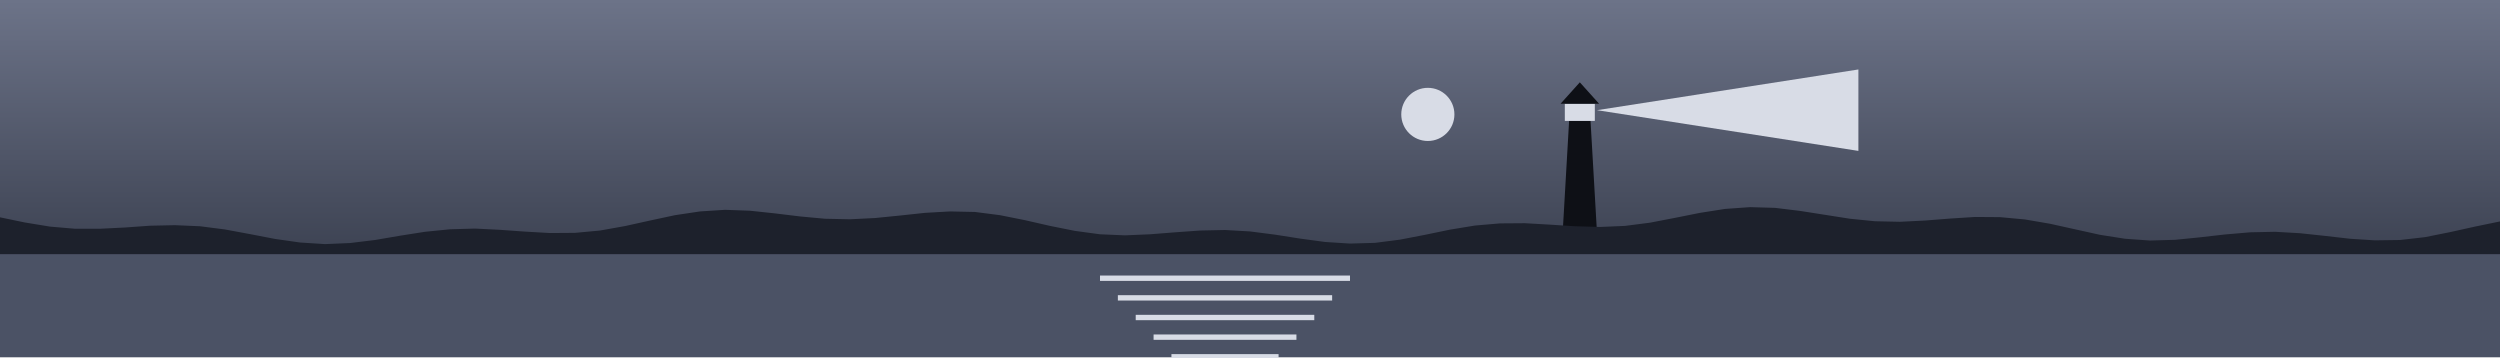
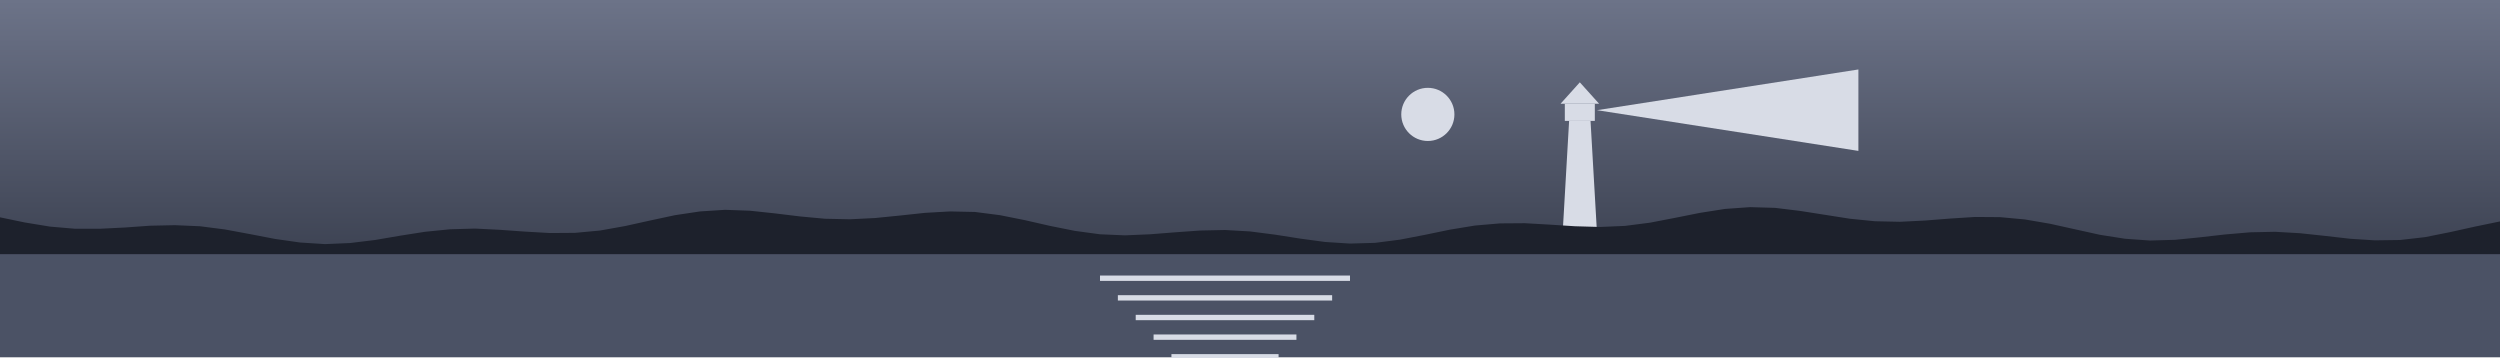
<svg xmlns="http://www.w3.org/2000/svg" viewBox="0 0 1400 200" width="1400" height="200">
  <defs>
    <linearGradient id="cielo" x1="0" y1="0" x2="0" y2="1">
      <stop offset="0" stop-color="#6C7388" />
      <stop offset="1" stop-color="#2A2F3D" />
    </linearGradient>
  </defs>
  <rect width="1400" height="200" fill="url(#cielo)" />
  <circle cx="799.59" cy="64.067" r="14.881" fill="#D8DCE6" />
  <polygon points="0,142.303 1400,142.303 1400,200 0,200" fill="#4B5265" />
-   <polygon points="875.1,130.1 878.7,67.7 890.7,67.7 894.3,130.1" fill="#0E1016" />
+   <polygon points="875.1,130.1 878.7,67.7 890.7,67.7 894.3,130.1" fill="#D8DCE6" />
  <polygon points="876.3,67.7 876.3,58.1 893.1,58.1 893.1,67.7" fill="#D8DCE6" />
-   <polygon points="873.9,58.1 884.7,46.1 895.5,58.1" fill="#0E1016" />
+   <polygon points="873.9,58.1 884.7,46.1 895.5,58.1" fill="#D8DCE6" />
  <polygon points="894.3,61.7 1040.7,38.9 1040.7,84.5" fill="#D8DCE6" />
  <polygon points="0,121.7 14,124.6 28,126.9 42,128.1 56,128.1 70,127.4 84,126.4 98,126.1 112,126.7 126,128.5 140,131.1 154,133.8 168,135.8 182,136.7 196,136.1 210,134.4 224,132 238,129.8 252,128.4 266,128 280,128.7 294,129.7 308,130.5 322,130.4 336,129.1 350,126.6 364,123.5 378,120.5 392,118.4 406,117.5 420,118 434,119.5 448,121.2 462,122.5 476,122.8 490,122.1 504,120.7 518,119.2 532,118.4 546,118.7 560,120.5 574,123.3 588,126.5 602,129.3 616,131.2 630,131.8 644,131.2 658,130.1 672,129.1 686,128.8 700,129.6 714,131.4 728,133.6 742,135.5 756,136.4 770,136 784,134.2 798,131.5 812,128.6 826,126.3 840,125.1 854,125 868,125.8 882,126.7 896,127.1 910,126.5 924,124.7 938,122 952,119.2 966,117 980,116 994,116.4 1008,118.1 1022,120.3 1036,122.5 1050,123.9 1064,124.2 1078,123.5 1092,122.4 1106,121.5 1120,121.6 1134,122.9 1148,125.3 1162,128.4 1176,131.5 1190,133.7 1204,134.7 1218,134.3 1232,132.9 1246,131.3 1260,130.1 1274,129.8 1288,130.6 1302,132.1 1316,133.7 1330,134.6 1344,134.4 1358,132.8 1372,130 1386,126.9 1400,124 1400,142.303 0,142.303" fill="#1D212C" />
  <polygon points="616.001,154.303 756.001,154.303 756.001,157.303 616.001,157.303" fill="#D8DCE6" />
  <polygon points="626.001,165.303 746.001,165.303 746.001,168.303 626.001,168.303" fill="#D8DCE6" />
  <polygon points="636.001,176.303 736.001,176.303 736.001,179.303 636.001,179.303" fill="#D8DCE6" />
  <polygon points="646.001,187.303 726.001,187.303 726.001,190.303 646.001,190.303" fill="#D8DCE6" />
  <polygon points="656.001,198.303 716.001,198.303 716.001,201.303 656.001,201.303" fill="#D8DCE6" />
</svg>
